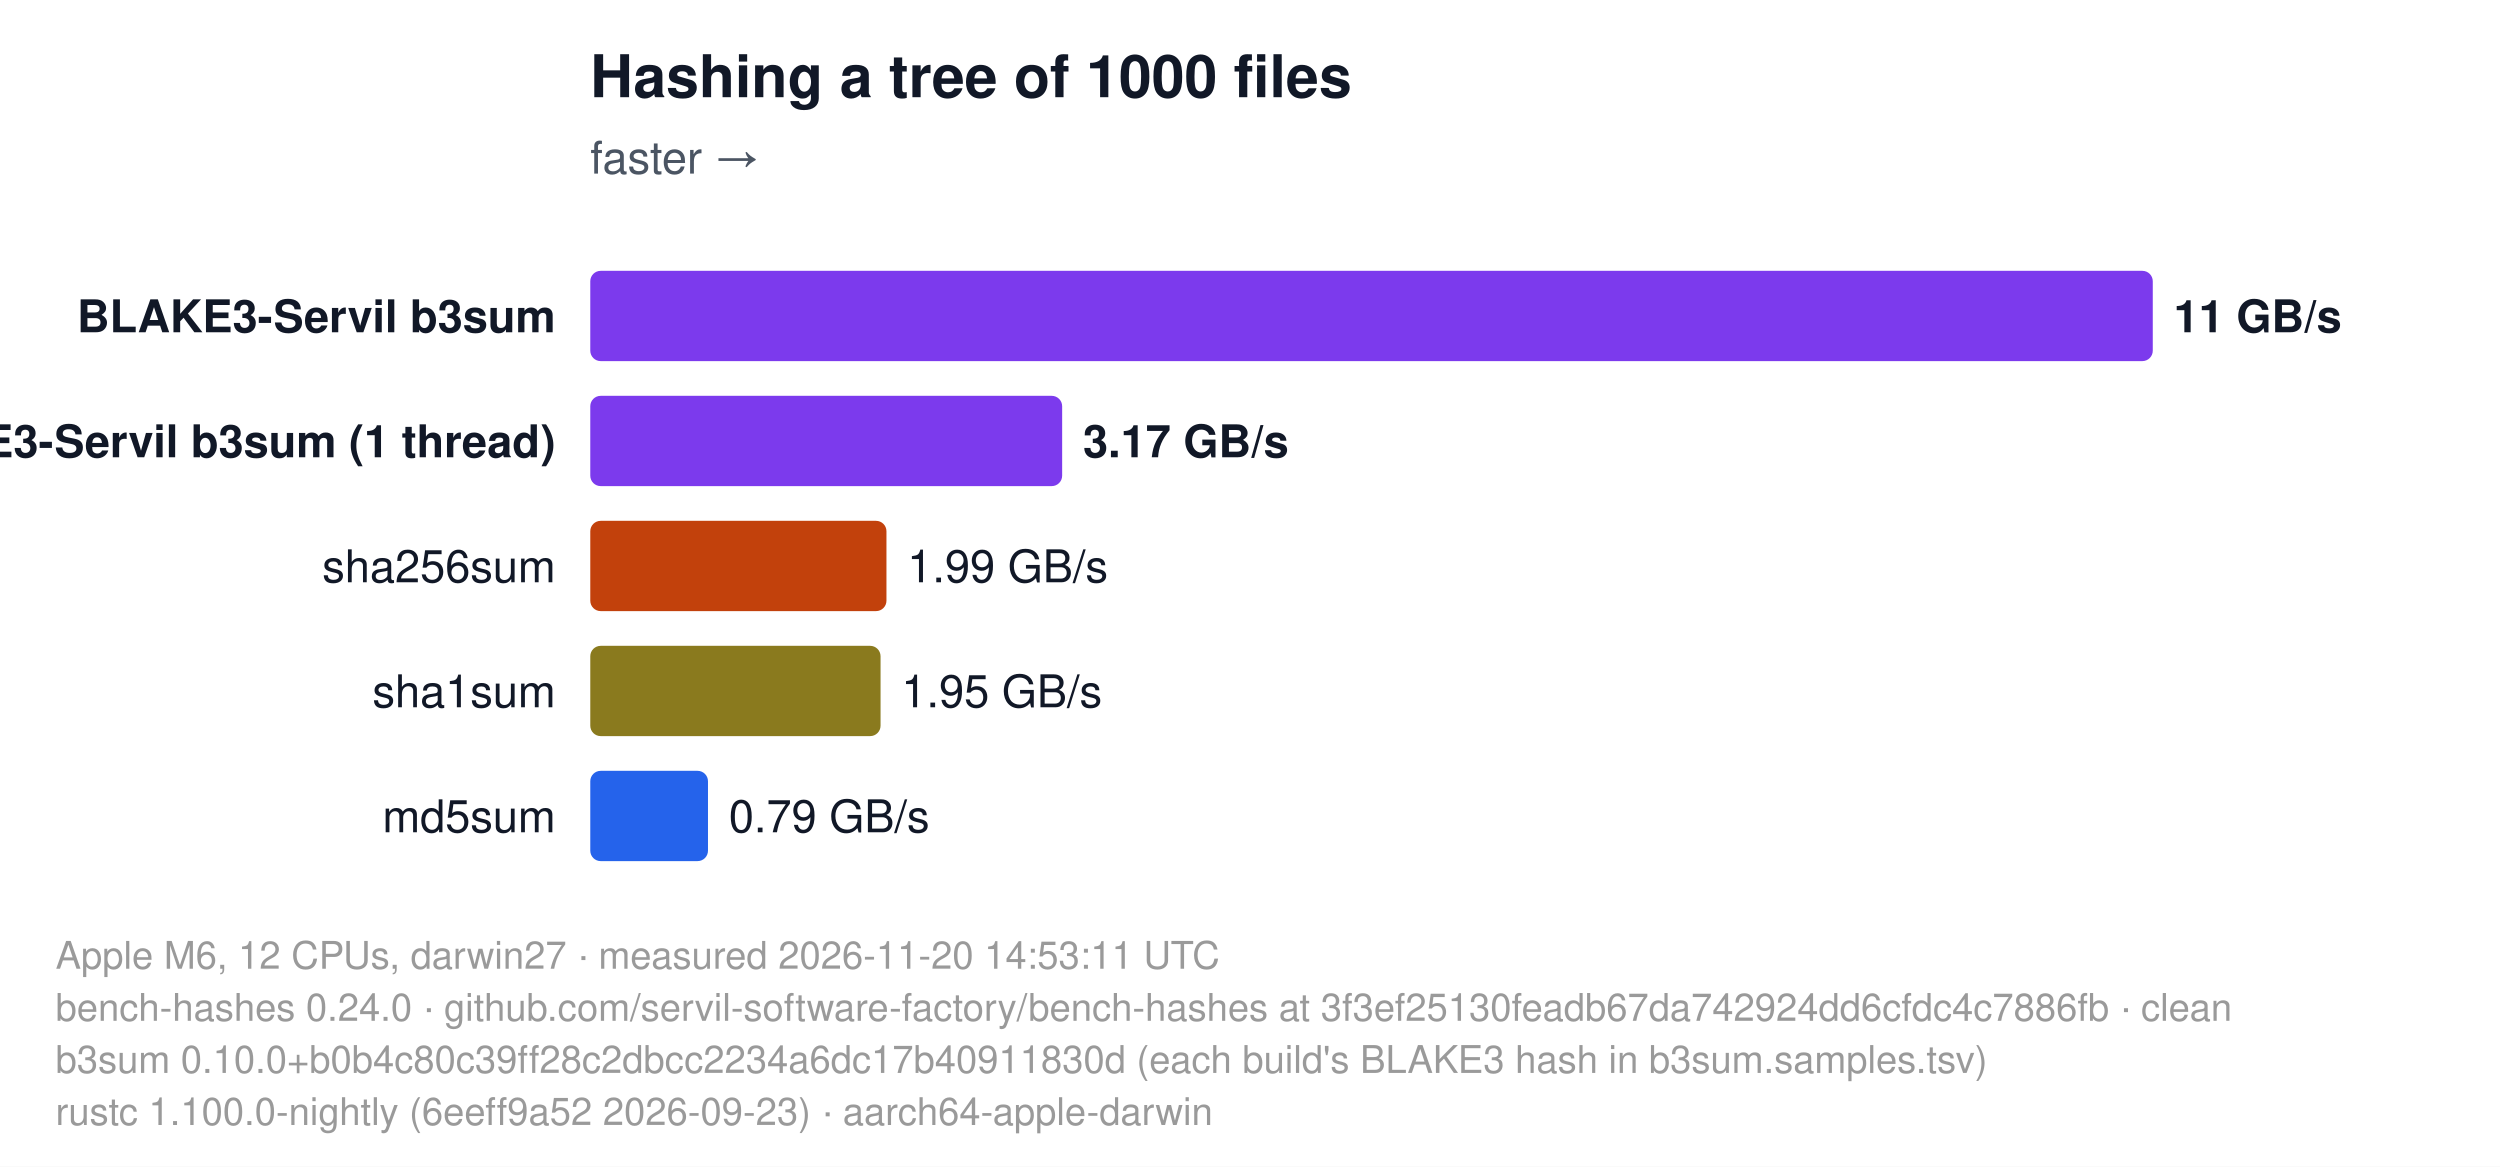
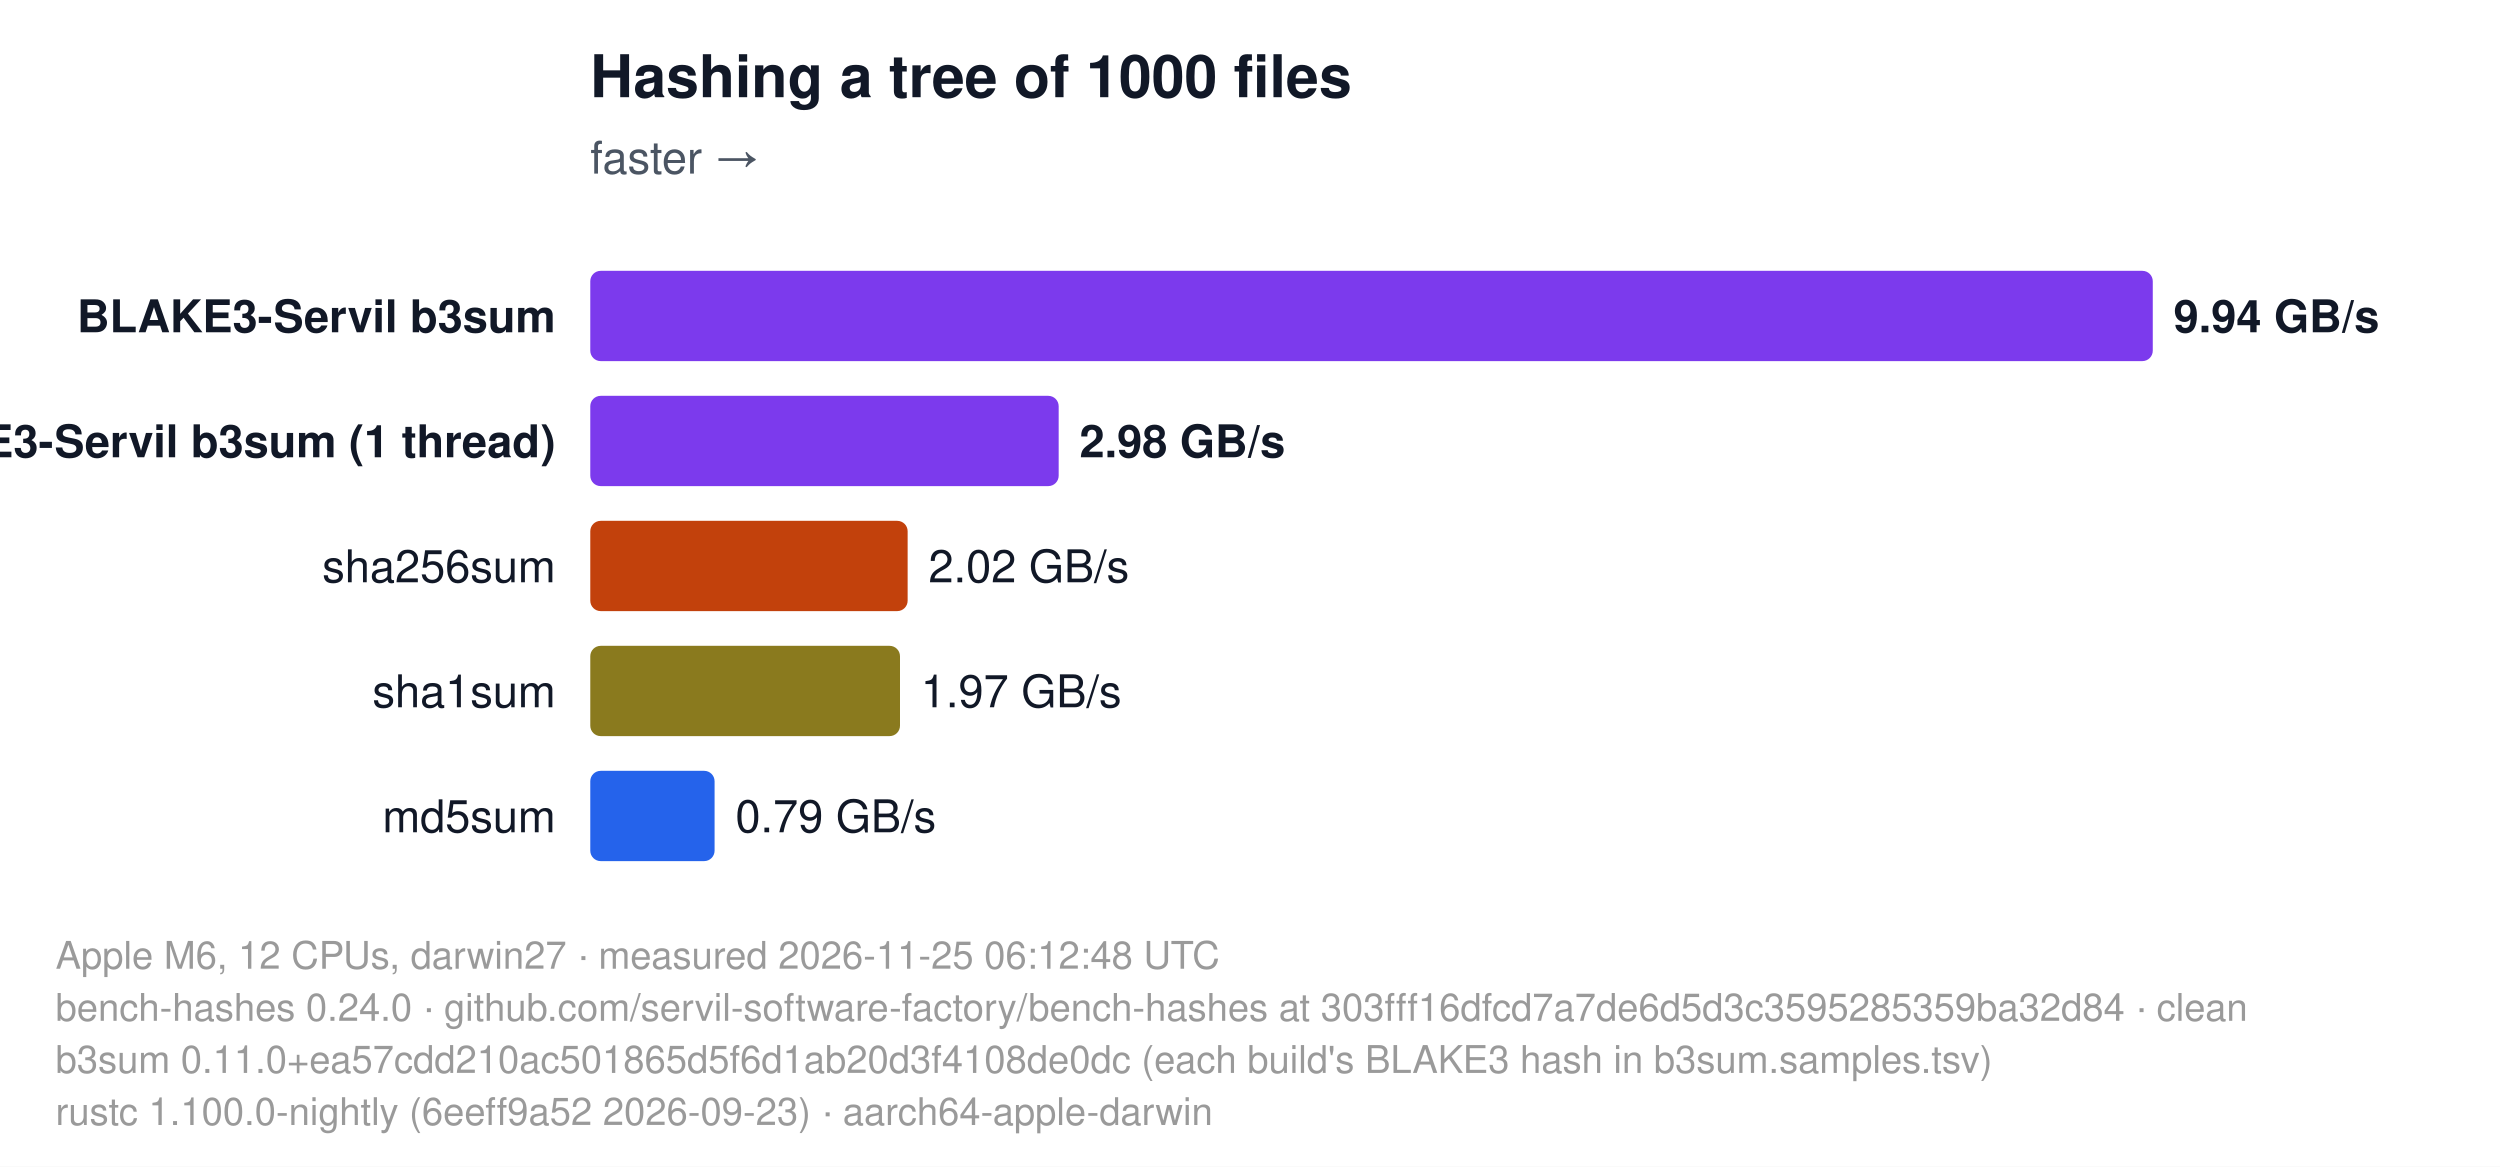
<svg xmlns="http://www.w3.org/2000/svg" width="720" height="336" viewBox="0 0 720 336" font-family="-apple-system, BlinkMacSystemFont, 'Segoe UI', Helvetica, Arial, sans-serif">
  <rect width="720" height="336" fill="#ffffff" />
  <text x="170" y="28" font-size="17" font-weight="600" fill="#111827">Hashing a tree of 1000 files</text>
  <text x="170" y="50" font-size="13" fill="#4b5563">faster →</text>
  <text x="160" y="95.7" font-size="13" fill="#111827" text-anchor="end" font-weight="600">BLAKE3-Servil b3sum</text>
  <rect x="170" y="78" width="450.0" height="26" rx="3" fill="#7c3aed" />
-   <text x="626.0" y="95.7" font-size="13" fill="#111827" font-weight="600">11 GB/s</text>
+   <text x="626.0" y="95.7" font-size="13" fill="#111827" font-weight="600">9.94 GB/s</text>
  <text x="160" y="131.7" font-size="13" fill="#111827" text-anchor="end" font-weight="600">BLAKE3-Servil b3sum (1 thread)</text>
-   <rect x="170" y="114" width="135.9" height="26" rx="3" fill="#7c3aed" />
-   <text x="311.9" y="131.7" font-size="13" fill="#111827" font-weight="600">3.17 GB/s</text>
+   <rect x="170" y="114" width="134.9" height="26" rx="3" fill="#7c3aed" />
+   <text x="310.9" y="131.7" font-size="13" fill="#111827" font-weight="600">2.98 GB/s</text>
  <text x="160" y="167.7" font-size="13" fill="#111827" text-anchor="end">sha256sum</text>
-   <rect x="170" y="150" width="85.3" height="26" rx="3" fill="#c2410c" />
-   <text x="261.3" y="167.7" font-size="13" fill="#111827">1.99 GB/s</text>
+   <rect x="170" y="150" width="91.4" height="26" rx="3" fill="#c2410c" />
+   <text x="267.4" y="167.7" font-size="13" fill="#111827">2.02 GB/s</text>
  <text x="160" y="203.7" font-size="13" fill="#111827" text-anchor="end">sha1sum</text>
-   <rect x="170" y="186" width="83.6" height="26" rx="3" fill="#8a7a1e" />
-   <text x="259.6" y="203.7" font-size="13" fill="#111827">1.95 GB/s</text>
+   <rect x="170" y="186" width="89.2" height="26" rx="3" fill="#8a7a1e" />
+   <text x="265.2" y="203.7" font-size="13" fill="#111827">1.97 GB/s</text>
  <text x="160" y="239.7" font-size="13" fill="#111827" text-anchor="end">md5sum</text>
-   <rect x="170" y="222" width="33.9" height="26" rx="3" fill="#2563eb" />
-   <text x="209.9" y="239.7" font-size="13" fill="#111827">0.79 GB/s</text>
-   <text x="16" y="279.0" font-size="11" fill="#9a9a9a">Apple M6, 12 CPUs, darwin27 · measured 2026-11-20 14:53:11 UTC</text>
-   <text x="16" y="294.0" font-size="11" fill="#9a9a9a">bench-hashes 0.24.0 · github.com/servil-software-factory/bench-hashes at 3f3ef25130feadb67da742924dd6cfdc4c7886fb · clean</text>
-   <text x="16" y="309.0" font-size="11" fill="#9a9a9a">b3sum 0.10.0+b0b4c80c39ff28c2dbcc2234a6dc17b40911830d (each build's BLAKE3 hash in b3sum.samples.tsv)</text>
+   <rect x="170" y="222" width="35.8" height="26" rx="3" fill="#2563eb" />
+   <text x="211.8" y="239.7" font-size="13" fill="#111827">0.79 GB/s</text>
+   <text x="16" y="279.0" font-size="11" fill="#9a9a9a">Apple M6, 12 CPUs, darwin27 · measured 2026-11-25 06:12:48 UTC</text>
+   <text x="16" y="294.0" font-size="11" fill="#9a9a9a">bench-hashes 0.24.0 · github.com/servil-software-factory/bench-hashes at 303fff16dfcd7a7de6d5d3c3595285359ba32d84 · clean</text>
+   <text x="16" y="309.0" font-size="11" fill="#9a9a9a">b3sum 0.11.0+ea57cdd210ac501865d5f6d1ab20d3f4108de0dc (each build's BLAKE3 hash in b3sum.samples.tsv)</text>
  <text x="16" y="324.0" font-size="11" fill="#9a9a9a">rustc 1.100.0-nightly (6eeff9a52 2026-09-23) · aarch64-apple-darwin</text>
</svg>
